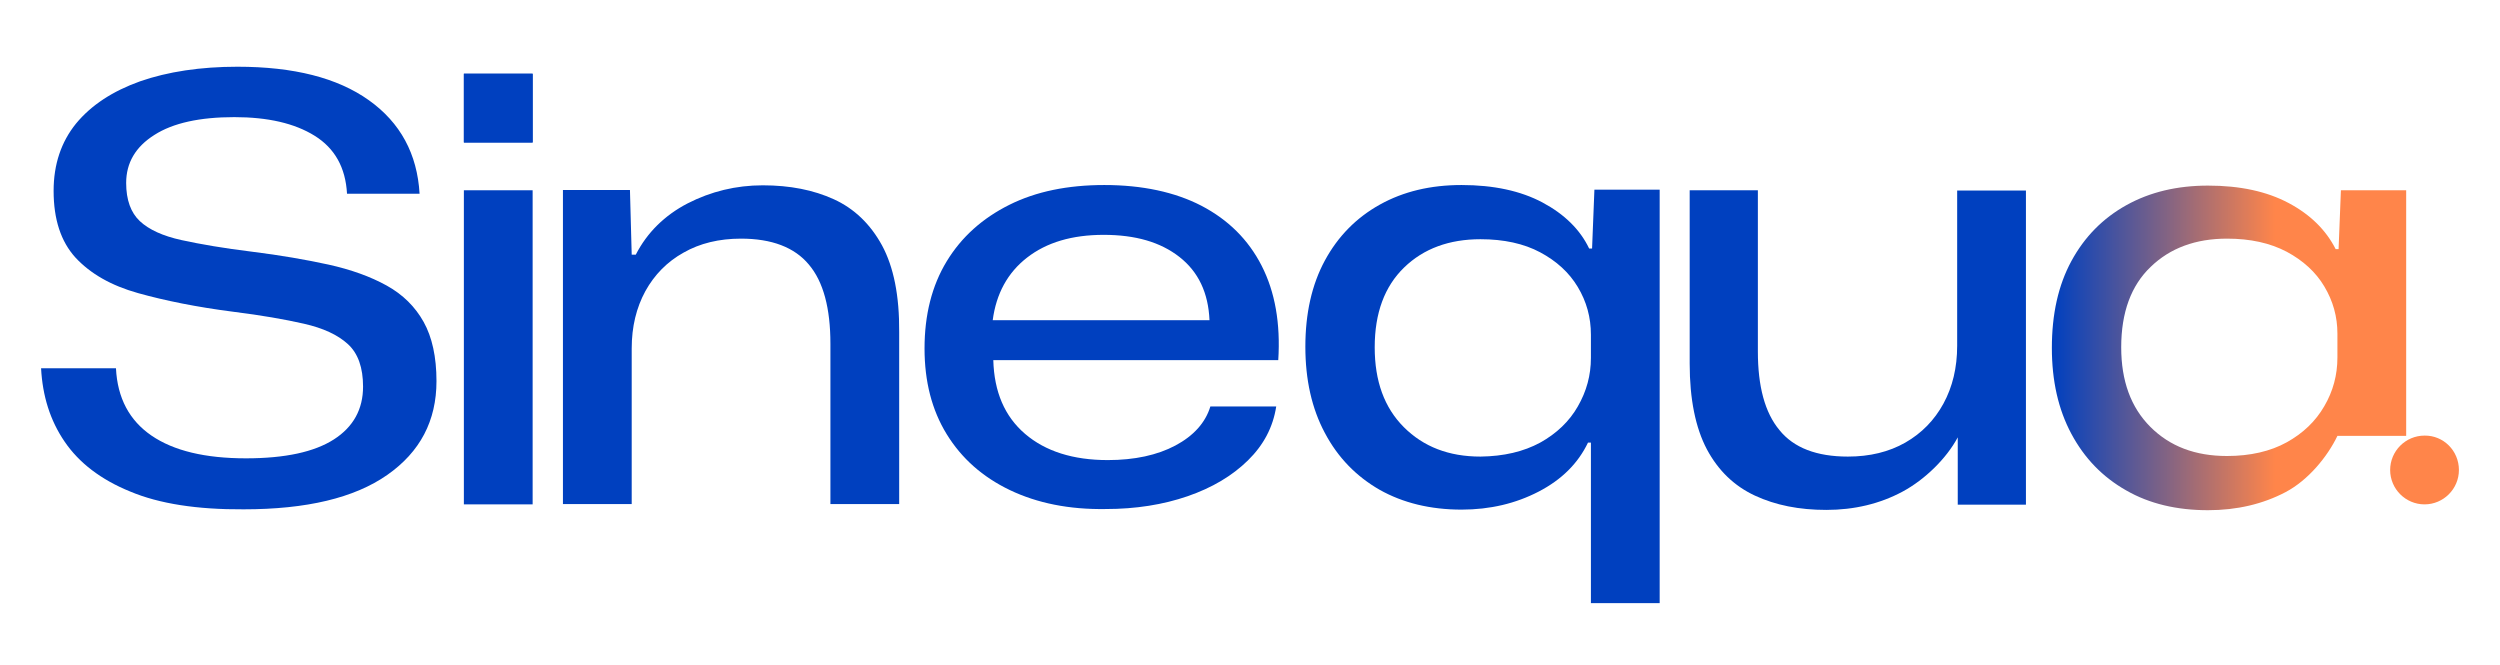
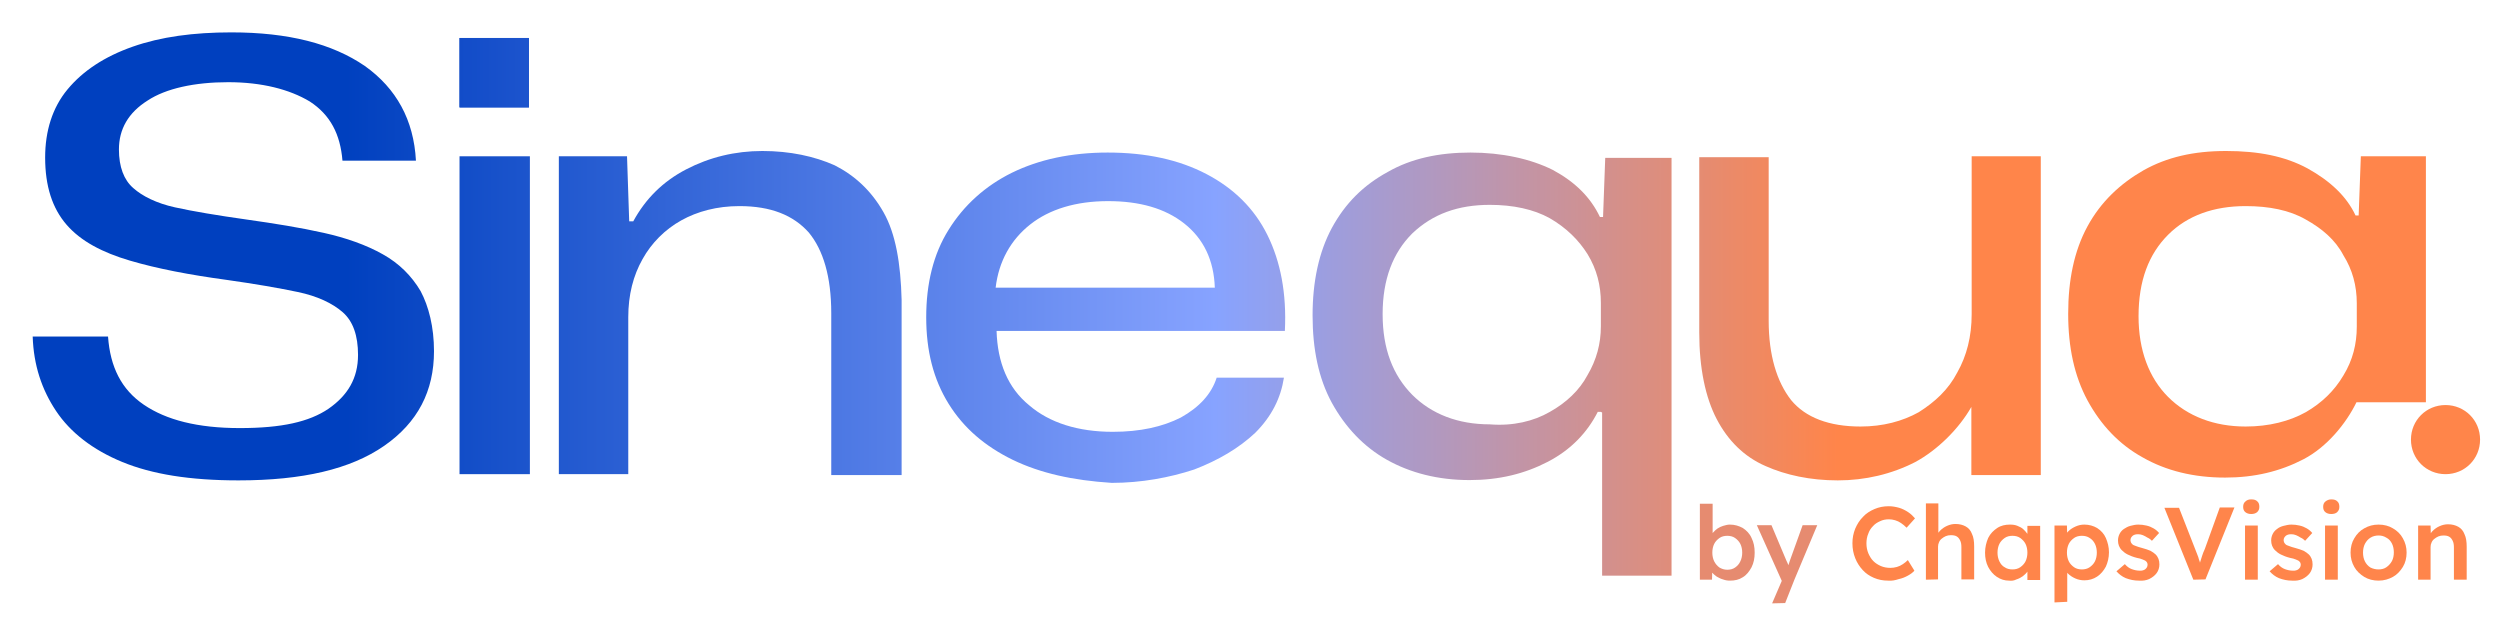
- <svg xmlns="http://www.w3.org/2000/svg" version="1.1" id="Calque_1" x="0px" y="0px" viewBox="0 0 858 228" style="enable-background:new 0 0 858 228;" xml:space="preserve">
+ <svg xmlns="http://www.w3.org/2000/svg" version="1.1" id="Calque_1" x="0px" y="0px" viewBox="0 0 803 200.6" style="enable-background:new 0 0 803 200.6;" xml:space="preserve">
  <style type="text/css">
- 	.st0{fill:#0040BF;}
- 	.st1{fill:url(#SVGID_1_);}
- 	.st2{fill:url(#SVGID_00000085217246274894832600000009342302383523206054_);}
+ 	.st0{fill:url(#SVGID_1_);}
+ 	.st1{fill:url(#SVGID_00000034048674157964355470000015242791897183084726_);}
+ 	.st2{fill:url(#SVGID_00000005984182495668437690000001463972354620737713_);}
+ 	.st3{fill:url(#SVGID_00000060731241124608000550000013750158105069964963_);}
+ 	.st4{fill:url(#SVGID_00000148621373412801816050000005016101575170412454_);}
+ 	.st5{fill:url(#SVGID_00000127745096289628134790000006792272348922565801_);}
+ 	.st6{fill:url(#SVGID_00000129174872986989567110000002766062228257360001_);}
+ 	.st7{fill:url(#SVGID_00000041288005436954349740000013248652613019640964_);}
+ 	.st8{fill:url(#SVGID_00000011719672362768394350000006958246351100403853_);}
+ 	.st9{fill:url(#SVGID_00000107550197729267212210000016064423388877477260_);}
+ 	.st10{fill:#E68B70;}
+ 	.st11{fill:#FF854A;}
+ 	.st12{fill:#FF854B;}
</style>
-   <path class="st0" d="M44.7,168.7c-10.1-4.1-17.6-9.9-22.5-17.1c-5-7.3-7.6-15.7-8.1-25.2h25.7c0.5,10.2,4.6,17.9,12.2,23.1  c7.6,5.2,18.4,7.8,32.4,7.8c13.5,0,23.5-2.2,30.2-6.5c6.7-4.3,10-10.4,10-18.1c0-6.5-1.7-11.4-5.2-14.6c-3.5-3.2-8.5-5.5-15.1-7  c-6.6-1.5-14.6-2.9-24.2-4.1c-12.5-1.6-23.4-3.8-32.7-6.4C38.1,98,31,93.9,25.9,88.4c-5-5.5-7.5-13.1-7.5-22.9  c0-9.1,2.6-16.8,7.7-23.1c5.2-6.3,12.5-11.1,22-14.5c9.5-3.3,20.7-5,33.4-5c19.3,0,34.3,3.8,45.1,11.5c10.8,7.7,16.6,18.4,17.4,32.1  h-24.9c-0.5-9-4.2-15.6-11.1-19.9c-6.9-4.3-16.1-6.4-27.6-6.4c-11.8,0-21,2-27.4,6.1c-6.5,4.1-9.7,9.6-9.7,16.5  c0,5.8,1.6,10.2,4.7,13.1c3.1,2.9,7.9,5.1,14.3,6.5c6.4,1.4,14.5,2.8,24.3,4c9.6,1.2,18.3,2.7,26.1,4.4c7.7,1.7,14.4,4.1,20,7.2  c5.6,3.1,9.8,7.3,12.7,12.5c2.9,5.2,4.4,12,4.4,20.3c0,13.6-5.6,24.3-16.9,32.2c-11.3,7.9-27.7,11.8-49.3,11.8  C67.7,174.9,54.7,172.9,44.7,168.7z" />
-   <path class="st0" d="M346.6,168.2c-9.4-4.5-16.6-10.9-21.7-19.2c-5.1-8.3-7.6-18.1-7.6-29.4c0-11.5,2.5-21.5,7.6-29.9  c5.1-8.4,12.3-14.8,21.5-19.4c9.2-4.6,20.1-6.8,32.6-6.8c13,0,24.2,2.4,33.3,7.1c9.2,4.8,16.1,11.6,20.7,20.6  c4.6,9,6.5,19.8,5.7,32.4h-97.8c0.3,10.9,3.9,19.3,10.9,25.3c7,6,16.5,9,28.4,9c9.2,0,17-1.7,23.2-5c6.2-3.3,10.3-7.8,12-13.4h22.6  c-1.1,7.1-4.3,13.2-9.7,18.5c-5.4,5.3-12.3,9.4-20.7,12.3c-8.4,2.9-17.8,4.4-28.1,4.4C367,174.9,356,172.7,346.6,168.2z M352.5,88.4  c-6.7,5.2-10.6,12.4-11.8,21.5h74.4c-0.4-9.4-3.8-16.6-10.3-21.7c-6.5-5.1-15.1-7.6-26-7.6C367.9,80.6,359.2,83.2,352.5,88.4z" />
-   <path class="st0" d="M546,151.9h-1c-3.4,7.1-9,12.7-16.9,16.8c-7.9,4.1-16.7,6.2-26.5,6.2c-10.7,0-20.1-2.3-28.1-6.8  c-8-4.6-14.3-11-18.8-19.5c-4.5-8.4-6.7-18.3-6.7-29.6c0-11.4,2.2-21.3,6.7-29.6c4.5-8.3,10.8-14.7,18.9-19.2  c8.1-4.5,17.4-6.7,28-6.7c11,0,20.3,2,27.8,6c7.5,4,12.9,9.3,16,15.8h1l0.8-20.2h22.4v141.9H546V151.9z M528.6,151.9  c5.6-3.1,10-7.3,12.9-12.4c3-5.2,4.5-10.7,4.5-16.7v-7.9c0-6-1.5-11.4-4.5-16.4c-3-5-7.3-8.9-12.9-11.9c-5.6-3-12.5-4.5-20.5-4.5  c-10.7,0-19.5,3.2-26.2,9.7c-6.7,6.5-10.1,15.6-10.1,27.4c0,11.6,3.3,20.7,10,27.4c6.7,6.7,15.4,10.1,26.3,10.1  C516.1,156.6,522.9,155,528.6,151.9z" />
-   <linearGradient id="SVGID_1_" gradientUnits="userSpaceOnUse" x1="780.816" y1="119.281" x2="690.087" y2="119.281">
-     <stop offset="0" style="stop-color:#FF854A" />
-     <stop offset="0.841" style="stop-color:#0040BF" />
-   </linearGradient>
-   <path class="st1" d="M803.4,65.3l-0.8,20.2h-1c-3.3-6.5-8.6-11.8-16.1-15.8c-7.5-4-16.7-6-27.7-6c-10.6,0-19.9,2.2-28,6.7  c-8.1,4.5-14.4,10.9-18.9,19.2c-4.5,8.3-6.7,18.2-6.7,29.8c0,11.3,2.2,21.1,6.7,29.5s10.7,14.8,18.8,19.4c8,4.6,17.4,6.8,28.1,6.8  c9.9,0,18.8-2.1,26.6-6.2c7.8-4.1,14.4-12.2,17.8-19.3h23.6V65.3H803.4z M802.2,122.7c0,6-1.5,11.6-4.5,16.7  c-3,5.2-7.3,9.3-12.9,12.4c-5.6,3.1-12.5,4.7-20.5,4.7c-10.9,0-19.6-3.3-26.3-10c-6.7-6.7-10-15.8-10-27.3c0-12,3.4-21.2,10.1-27.6  c6.7-6.5,15.5-9.7,26.2-9.7c8,0,14.8,1.5,20.5,4.5c5.6,3,10,7,12.9,11.9c3,5,4.5,10.4,4.5,16.2V122.7z" />
-   <linearGradient id="SVGID_00000152963432808947599350000011020247854886079881_" gradientUnits="userSpaceOnUse" x1="780.816" y1="161.271" x2="690.087" y2="161.271">
-     <stop offset="0" style="stop-color:#FF854A" />
-     <stop offset="0.841" style="stop-color:#0040BF" />
-   </linearGradient>
-   <path style="fill:url(#SVGID_00000152963432808947599350000011020247854886079881_);" d="M843.9,161.3c0,6.5-5.3,11.8-11.8,11.8l0,0  c-6.5,0-11.8-5.3-11.8-11.8v0c0-6.5,5.3-11.8,11.8-11.8l0,0C838.6,149.4,843.9,154.7,843.9,161.3" />
-   <rect x="159.2" y="25.3" class="st0" width="23.6" height="23.6" />
+   <g id="Layer_2_00000143600379368033675330000002021177795804032683_">
+     <g>
+       <linearGradient id="SVGID_1_" gradientUnits="userSpaceOnUse" x1="590.183" y1="420.228" x2="19.677" y2="420.228" gradientTransform="matrix(1 0 0 1 0 -337.96)">
+         <stop offset="0" style="stop-color:#FF854A" />
+         <stop offset="0.34" style="stop-color:#87A3FF" />
+         <stop offset="0.84" style="stop-color:#0040BF" />
+       </linearGradient>
+       <path class="st0" d="M39.3,148.4c-9.5-3.9-16.7-9.5-21.3-16.4c-4.6-6.9-7.2-14.7-7.5-23.9h24.2c0.7,9.8,4.3,17,11.5,21.9    c7.2,4.9,17.3,7.5,30.8,7.5s22.3-2,28.5-6.2c6.2-4.3,9.5-9.8,9.5-17.3c0-6.2-1.6-10.8-4.9-13.7c-3.3-2.9-8.2-5.2-14.4-6.5    s-13.7-2.6-22.9-3.9c-11.8-1.6-22.3-3.6-31.1-6.2c-8.8-2.6-15.7-6.2-20.3-11.5s-6.9-12.4-6.9-21.6c0-8.5,2.3-16,7.2-21.9    s11.8-10.5,20.9-13.7s19.6-4.6,31.7-4.6c18.3,0,32.4,3.6,42.9,10.8c10.1,7.2,15.7,17.3,16.4,30.4H110c-0.7-8.5-3.9-14.7-10.5-19    c-6.5-3.9-15.4-6.2-26.2-6.2s-20,2-25.9,5.9c-6.2,3.9-9.2,9.2-9.2,15.7c0,5.6,1.6,9.8,4.6,12.4c2.9,2.6,7.5,4.9,13.4,6.2    c5.9,1.3,13.7,2.6,22.9,3.9c9.2,1.3,17.3,2.6,24.9,4.3c7.2,1.6,13.7,3.9,19,6.9c5.2,2.9,9.2,6.9,12.1,11.8    c2.6,4.9,4.3,11.5,4.3,19.3c0,12.8-5.2,22.9-16,30.4s-26.2,11.1-46.8,11.1C60.9,154.3,48.8,152.3,39.3,148.4z" />
+       <linearGradient id="SVGID_00000119116594299940960050000012439994087942535059_" gradientUnits="userSpaceOnUse" x1="590.183" y1="439.866" x2="19.677" y2="439.866" gradientTransform="matrix(1 0 0 1 0 -337.96)">
+         <stop offset="0" style="stop-color:#FF854A" />
+         <stop offset="0.35" style="stop-color:#87A3FF" />
+         <stop offset="0.84" style="stop-color:#0040BF" />
+         <stop offset="0.84" style="stop-color:#0040BF" />
+       </linearGradient>
+       <path style="fill:url(#SVGID_00000119116594299940960050000012439994087942535059_);" d="M325.3,147.7c-8.8-4.3-15.7-10.1-20.6-18    c-4.9-7.9-7.2-17-7.2-27.8s2.3-20.3,7.2-28.1c4.9-7.9,11.8-14.1,20.3-18.3c8.8-4.3,19-6.5,30.8-6.5c12.4,0,22.9,2.3,31.7,6.9    s15.4,11.1,19.6,19.6s6.2,18.7,5.6,30.8h-92.6c0.3,10.1,3.6,18.3,10.5,23.9c6.5,5.6,15.7,8.5,26.8,8.5c8.8,0,16-1.6,21.9-4.6    c5.9-3.3,9.8-7.5,11.5-12.8h21.6c-1,6.5-3.9,12.4-9.2,17.7c-5.2,4.9-11.8,8.8-19.6,11.8c-7.9,2.6-17,4.3-26.5,4.3    C344.6,154.3,334.2,152,325.3,147.7L325.3,147.7z M330.9,72.1c-6.2,4.9-10.1,11.8-11.1,20.3h70.4c-0.3-8.8-3.6-15.7-9.8-20.6    c-6.2-4.9-14.4-7.2-24.5-7.2C345.6,64.6,337.1,67.2,330.9,72.1z" />
+       <linearGradient id="SVGID_00000102529271747129426220000006525143825456463752_" gradientUnits="userSpaceOnUse" x1="590.183" y1="454.758" x2="19.677" y2="454.758" gradientTransform="matrix(1 0 0 1 0 -337.96)">
+         <stop offset="0" style="stop-color:#FF854A" />
+         <stop offset="0.35" style="stop-color:#87A3FF" />
+         <stop offset="0.84" style="stop-color:#0040BF" />
+       </linearGradient>
+       <path style="fill:url(#SVGID_00000102529271747129426220000006525143825456463752_);" d="M514.2,132.3h-1c-3.3,6.5-8.5,12.1-16,16    c-7.5,3.9-15.7,5.9-25.2,5.9c-10.1,0-19-2.3-26.5-6.5s-13.4-10.5-17.7-18.3c-4.3-7.9-6.2-17.3-6.2-28.1s2-20.3,6.2-28.1    c4.3-7.9,10.1-13.7,18-18c7.5-4.3,16.4-6.2,26.5-6.2c10.1,0,19.3,2,26.5,5.6c7.2,3.9,12.1,8.8,15.1,15.1h1l0.7-19h21.3v134.2    h-22.3v-52.4L514.2,132.3L514.2,132.3z M497.8,132.3c5.2-2.9,9.5-6.9,12.1-11.8c2.9-4.9,4.3-10.1,4.3-15.7v-7.5    c0-5.6-1.3-10.8-4.3-15.7c-2.9-4.6-6.9-8.5-12.1-11.5c-5.2-2.9-11.8-4.3-19.3-4.3c-10.1,0-18.3,2.9-24.9,9.2    c-6.2,6.2-9.5,14.7-9.5,25.9s3.3,19.6,9.5,25.9c6.2,6.2,14.7,9.5,24.9,9.5C486,136.9,492.6,135.3,497.8,132.3z" />
+       <linearGradient id="SVGID_00000159454549408575664900000010182689841820424854_" gradientUnits="userSpaceOnUse" x1="590.183" y1="439.048" x2="19.677" y2="439.048" gradientTransform="matrix(1 0 0 1 0 -337.96)">
+         <stop offset="0" style="stop-color:#FF854B" />
+         <stop offset="0.35" style="stop-color:#88A3FF" />
+         <stop offset="0.84" style="stop-color:#003FC0" />
+       </linearGradient>
+       <path style="fill:url(#SVGID_00000159454549408575664900000010182689841820424854_);" d="M758.3,50.2l-0.7,19h-1    c-2.9-6.2-8.2-11.1-15.4-15.1c-7.2-3.9-15.7-5.6-26.2-5.6c-10.5,0-19,2-26.5,6.2c-7.5,4.3-13.7,10.1-18,18s-6.2,17.3-6.2,28.1    s2,20,6.2,27.8c4.3,7.9,10.1,14.1,17.7,18.3c7.5,4.3,16.4,6.5,26.5,6.5c9.5,0,17.7-2,25.2-5.9c7.5-3.9,13.7-11.5,17-18.3h22.3    V50.2H758.3z M757,104.9c0,5.6-1.3,10.8-4.3,15.7c-2.9,4.9-6.9,8.8-12.1,11.8c-5.2,2.9-11.8,4.6-19.3,4.6    c-10.1,0-18.7-3.3-24.9-9.5c-6.2-6.2-9.5-15.1-9.5-25.9c0-11.5,3.3-20,9.5-26.2s14.7-9.2,24.9-9.2c7.5,0,14.1,1.3,19.3,4.3    c5.2,2.9,9.5,6.5,12.1,11.5c2.9,4.6,4.3,9.8,4.3,15.4C757,97.3,757,104.9,757,104.9z" />
+       <linearGradient id="SVGID_00000140735363835828746300000016678129155785071241_" gradientUnits="userSpaceOnUse" x1="590.183" y1="479.141" x2="19.677" y2="479.141" gradientTransform="matrix(1 0 0 1 0 -337.96)">
+         <stop offset="0" style="stop-color:#FF854A" />
+         <stop offset="0.35" style="stop-color:#87A3FF" />
+         <stop offset="0.84" style="stop-color:#0040BF" />
+       </linearGradient>
+       <path style="fill:url(#SVGID_00000140735363835828746300000016678129155785071241_);" d="M796.6,141.2c0,6.2-4.9,11.1-11.1,11.1    l0,0c-6.2,0-11.1-4.9-11.1-11.1l0,0c0-6.2,4.9-11.1,11.1-11.1l0,0C791.7,130.1,796.6,135,796.6,141.2" />
+       <linearGradient id="SVGID_00000050656692126535506050000000593573849326456501_" gradientUnits="userSpaceOnUse" x1="590.183" y1="361.315" x2="19.677" y2="361.315" gradientTransform="matrix(1 0 0 1 0 -337.96)">
+         <stop offset="0" style="stop-color:#FF854A" />
+         <stop offset="0.35" style="stop-color:#87A3FF" />
+         <stop offset="0.84" style="stop-color:#0040BF" />
+       </linearGradient>
+       <rect x="147.6" y="12.2" style="fill:url(#SVGID_00000050656692126535506050000000593573849326456501_);" width="22.3" height="22.3" />
+       <g>
+         <linearGradient id="SVGID_00000127013006733270611390000006348417062590940594_" gradientUnits="userSpaceOnUse" x1="590.183" y1="439.211" x2="19.677" y2="439.211" gradientTransform="matrix(1 0 0 1 0 -337.96)">
+           <stop offset="0" style="stop-color:#FF854A" />
+           <stop offset="0.35" style="stop-color:#87A3FF" />
+           <stop offset="0.84" style="stop-color:#0040BF" />
+         </linearGradient>
+         <polygon style="fill:url(#SVGID_00000127013006733270611390000006348417062590940594_);" points="147.6,130.1 147.6,152.3      170.2,152.3 170.2,130.1 170.2,50.2 147.6,50.2    " />
+         <linearGradient id="SVGID_00000083088227664280472790000009971462137019378583_" gradientUnits="userSpaceOnUse" x1="590.183" y1="361.315" x2="19.677" y2="361.315" gradientTransform="matrix(1 0 0 1 0 -337.96)">
+           <stop offset="0" style="stop-color:#FF854B" />
+           <stop offset="0.35" style="stop-color:#88A3FF" />
+           <stop offset="0.84" style="stop-color:#003FC0" />
+         </linearGradient>
+         <rect x="147.6" y="12.2" style="fill:url(#SVGID_00000083088227664280472790000009971462137019378583_);" width="22.3" height="22.3" />
+       </g>
+       <linearGradient id="SVGID_00000145739663212371000420000009301292863768465329_" gradientUnits="userSpaceOnUse" x1="590.183" y1="438.557" x2="19.677" y2="438.557" gradientTransform="matrix(1 0 0 1 0 -337.96)">
+         <stop offset="0" style="stop-color:#FF854A" />
+         <stop offset="0.35" style="stop-color:#87A3FF" />
+         <stop offset="0.84" style="stop-color:#0040BF" />
+       </linearGradient>
+       <path style="fill:url(#SVGID_00000145739663212371000420000009301292863768465329_);" d="M283.8,68.2c-3.9-6.9-9.2-11.8-15.7-15.1    c-6.5-2.9-14.4-4.6-23.2-4.6c-8.8,0-17,2-24.5,5.9s-13.1,9.5-17,16.7h-1.3l-0.7-20.9h-21.9v102.1h22.3v-50.4    c0-7.2,1.6-13.4,4.6-18.7c2.9-5.2,7.2-9.5,12.4-12.4c5.2-2.9,11.5-4.6,18.7-4.6c10.1,0,17.3,2.9,22.3,8.5    c4.6,5.6,7.2,14.1,7.2,25.9v52h22.6V96.3C289.3,84.6,287.7,75.1,283.8,68.2z" />
+       <linearGradient id="SVGID_00000062154730479482196450000010537273660812198541_" gradientUnits="userSpaceOnUse" x1="590.183" y1="440.193" x2="19.677" y2="440.193" gradientTransform="matrix(1 0 0 1 0 -337.96)">
+         <stop offset="0" style="stop-color:#FF854A" />
+         <stop offset="0.35" style="stop-color:#87A3FF" />
+         <stop offset="0.84" style="stop-color:#0040BF" />
+       </linearGradient>
+       <path style="fill:url(#SVGID_00000062154730479482196450000010537273660812198541_);" d="M633.3,50.2v50.7    c0,7.2-1.6,13.4-4.6,18.7c-2.9,5.6-7.2,9.5-12.4,12.8c-5.2,2.9-11.5,4.6-18.7,4.6c-10.1,0-17.7-2.9-22.3-8.5    c-4.6-5.9-7.2-14.4-7.2-25.5V50.5h-22.3v56.3c0,11.5,2,20.9,5.6,27.8c3.6,6.9,8.8,12.1,15.7,15.1c6.5,2.9,14.4,4.6,23.2,4.6    s17.3-2,24.9-5.9c7.2-3.9,14.1-10.8,18-17.7v21.9h22.3V50.2H633.3L633.3,50.2z" />
+     </g>
+   </g>
  <g>
-     <polygon class="st0" points="159.2,149.4 159.2,173.1 182.8,173.1 182.8,149.4 182.8,65.3 159.2,65.3  " />
-     <rect x="159.2" y="25.3" class="st0" width="23.6" height="23.6" />
+     <path class="st10" d="M555.7,186.5c-0.8,0-1.5-0.1-2.3-0.4c-0.8-0.2-1.4-0.6-2-0.9c-0.6-0.4-1.1-0.9-1.5-1.3s-0.7-1-0.8-1.5   l0.9-0.4l-0.1,4.2H546v-24.4h4.1v11.1l-0.7-0.3c0.1-0.5,0.4-1,0.8-1.5c0.4-0.5,0.9-0.9,1.4-1.3c0.6-0.4,1.2-0.7,1.9-0.9   c0.7-0.2,1.4-0.4,2.1-0.4c1.6,0,2.9,0.4,4.2,1.1c1.2,0.8,2.2,1.8,2.8,3.2c0.7,1.4,1,2.9,1,4.7s-0.3,3.3-1,4.7   c-0.7,1.3-1.6,2.5-2.8,3.2C558.6,186.2,557.2,186.5,555.7,186.5L555.7,186.5z M554.8,183c0.9,0,1.8-0.2,2.5-0.7   c0.7-0.5,1.3-1.1,1.7-2c0.4-0.8,0.6-1.8,0.6-2.8s-0.2-2-0.6-2.8c-0.4-0.8-1-1.4-1.7-1.9c-0.7-0.5-1.6-0.7-2.5-0.7s-1.8,0.2-2.5,0.7   c-0.7,0.5-1.3,1.1-1.7,1.9s-0.6,1.8-0.6,2.8c0,1,0.2,2,0.6,2.8c0.4,0.8,1,1.5,1.7,2C553,182.7,553.8,183,554.8,183L554.8,183z" />
+     <path class="st10" d="M569.2,193.8l3.7-8.6v2.7l-8.6-19.2h4.7l4.8,11.4c0.2,0.3,0.3,0.7,0.5,1.1c0.2,0.5,0.3,0.9,0.4,1.4l-0.8,0.3   c0.2-0.4,0.3-0.9,0.5-1.3c0.2-0.5,0.3-0.9,0.5-1.5l4.1-11.4h4.7l-7.3,17.4l-3,7.6L569.2,193.8L569.2,193.8z" />
+     <path class="st11" d="M606.5,186.5c-1.7,0-3.2-0.3-4.6-0.9c-1.4-0.6-2.6-1.4-3.6-2.5c-1-1.1-1.8-2.3-2.4-3.8s-0.9-3.1-0.9-4.8   s0.3-3.2,0.9-4.7c0.6-1.4,1.4-2.7,2.5-3.8c1-1.1,2.3-1.9,3.7-2.5c1.4-0.6,2.9-0.9,4.6-0.9c1.1,0,2.2,0.2,3.3,0.5   c1,0.3,2,0.8,2.9,1.4c0.9,0.6,1.6,1.3,2.2,2l-2.7,3c-0.6-0.6-1.2-1.1-1.8-1.5c-0.6-0.4-1.2-0.7-1.9-0.9c-0.7-0.2-1.3-0.3-2-0.3   c-1,0-2,0.2-2.8,0.6c-0.9,0.4-1.7,0.9-2.3,1.6c-0.7,0.7-1.2,1.5-1.5,2.4c-0.4,0.9-0.6,2-0.6,3.1c0,1.2,0.2,2.2,0.6,3.2   c0.4,0.9,0.9,1.8,1.6,2.5s1.5,1.2,2.4,1.6c0.9,0.4,2,0.6,3.1,0.6c0.7,0,1.4-0.1,2.1-0.3c0.7-0.2,1.3-0.5,1.9-0.9   c0.6-0.4,1.1-0.8,1.6-1.3l2.1,3.4c-0.5,0.6-1.2,1.1-2.1,1.6c-0.9,0.5-1.9,0.9-2.9,1.1C608.7,186.4,607.6,186.6,606.5,186.5   L606.5,186.5z" />
+     <path class="st11" d="M618.6,186.2v-24.5h4v10.6l-0.8,0.4c0.2-0.8,0.7-1.5,1.3-2.2c0.7-0.7,1.4-1.2,2.3-1.6   c0.9-0.4,1.8-0.6,2.7-0.6c1.3,0,2.4,0.3,3.3,0.8c0.9,0.5,1.6,1.3,2,2.4c0.5,1,0.7,2.4,0.7,4v10.6h-4.1v-10.3c0-0.9-0.1-1.6-0.4-2.2   s-0.6-1-1.1-1.3c-0.5-0.3-1.1-0.4-1.9-0.4c-0.6,0-1.1,0.1-1.6,0.3c-0.5,0.2-0.9,0.5-1.3,0.8c-0.4,0.3-0.7,0.7-0.9,1.2   c-0.2,0.4-0.3,0.9-0.3,1.4v10.5L618.6,186.2L618.6,186.2z" />
+     <path class="st11" d="M645.3,186.5c-1.4,0-2.7-0.4-3.9-1.2c-1.2-0.8-2.1-1.9-2.8-3.2c-0.7-1.4-1-2.9-1-4.6c0-1.7,0.4-3.3,1-4.7   c0.7-1.4,1.7-2.4,2.9-3.2c1.2-0.8,2.6-1.1,4.1-1.1c0.9,0,1.7,0.1,2.4,0.4c0.7,0.3,1.4,0.6,1.9,1.1s1,1,1.4,1.6   c0.4,0.6,0.6,1.2,0.8,1.9l-0.9-0.2v-4.4h4.1v17.4h-4.1v-4.2l0.9-0.2c-0.2,0.6-0.4,1.2-0.9,1.7c-0.4,0.6-0.9,1-1.5,1.5   c-0.6,0.4-1.3,0.8-2,1C646.9,186.5,646.2,186.6,645.3,186.5L645.3,186.5z M646.4,182.9c0.9,0,1.8-0.2,2.5-0.7   c0.7-0.5,1.3-1.1,1.7-1.9s0.6-1.8,0.6-2.8s-0.2-2-0.6-2.8c-0.4-0.8-1-1.4-1.7-1.9s-1.6-0.7-2.5-0.7c-0.9,0-1.8,0.2-2.5,0.7   c-0.7,0.5-1.3,1.1-1.7,1.9c-0.4,0.8-0.6,1.8-0.6,2.8c0,1,0.2,2,0.6,2.8c0.4,0.8,0.9,1.5,1.7,1.9   C644.6,182.7,645.5,182.9,646.4,182.9z" />
+     <path class="st12" d="M659.9,193.5v-24.7h4l0.1,4l-0.7-0.3c0.1-0.7,0.5-1.3,1.1-1.9c0.6-0.6,1.4-1.1,2.3-1.5   c0.9-0.4,1.8-0.6,2.8-0.6c1.5,0,2.9,0.4,4.1,1.1c1.2,0.8,2.2,1.8,2.8,3.2s1,2.9,1,4.6c0,1.7-0.4,3.3-1,4.6   c-0.7,1.3-1.6,2.4-2.8,3.2c-1.2,0.8-2.6,1.2-4.1,1.2c-1,0-2-0.2-2.9-0.6c-0.9-0.4-1.7-0.9-2.4-1.6c-0.7-0.7-1-1.3-1.2-2l1-0.5v11.6   L659.9,193.5L659.9,193.5z M668.7,182.9c0.9,0,1.8-0.2,2.5-0.7s1.3-1.1,1.7-1.9c0.4-0.8,0.6-1.8,0.6-2.8c0-1-0.2-2-0.6-2.8   c-0.4-0.8-0.9-1.4-1.7-1.9c-0.7-0.5-1.6-0.7-2.5-0.7c-0.9,0-1.8,0.2-2.5,0.7c-0.7,0.5-1.3,1.1-1.7,1.9s-0.6,1.8-0.6,2.8   c0,1,0.2,2,0.6,2.8s1,1.4,1.7,1.9C666.9,182.7,667.8,182.9,668.7,182.9L668.7,182.9z" />
+     <path class="st12" d="M687,186.5c-1.5,0-2.9-0.3-4.2-0.8c-1.2-0.5-2.2-1.3-3-2.2l2.7-2.3c0.7,0.8,1.4,1.3,2.2,1.6   c0.8,0.3,1.7,0.5,2.6,0.5c0.4,0,0.7,0,1-0.1s0.6-0.2,0.8-0.4c0.2-0.2,0.4-0.4,0.5-0.6c0.1-0.2,0.2-0.5,0.2-0.8   c0-0.5-0.2-0.9-0.6-1.2c-0.2-0.2-0.6-0.3-1-0.5c-0.5-0.2-1.1-0.4-1.8-0.5c-1.2-0.3-2.2-0.7-3-1.1c-0.8-0.4-1.4-0.9-1.9-1.4   c-0.4-0.4-0.7-0.9-0.9-1.4c-0.2-0.5-0.3-1.1-0.3-1.7c0-0.8,0.2-1.5,0.5-2.1c0.3-0.6,0.8-1.2,1.4-1.6s1.3-0.8,2.1-1   c0.8-0.2,1.6-0.4,2.5-0.4s1.7,0.1,2.6,0.3s1.6,0.5,2.3,0.9c0.7,0.4,1.3,0.9,1.8,1.5l-2.3,2.5c-0.4-0.4-0.9-0.8-1.4-1   c-0.5-0.3-1-0.6-1.5-0.8c-0.5-0.2-1-0.3-1.4-0.3c-0.4,0-0.8,0-1.1,0.1c-0.3,0.1-0.6,0.2-0.8,0.4c-0.2,0.2-0.4,0.4-0.5,0.6   s-0.2,0.5-0.2,0.8c0,0.3,0.1,0.5,0.2,0.8c0.1,0.2,0.3,0.4,0.5,0.6c0.2,0.2,0.6,0.3,1.1,0.5c0.5,0.2,1.1,0.4,1.9,0.6   c1.1,0.3,2,0.6,2.7,0.9c0.7,0.4,1.3,0.8,1.7,1.2c0.4,0.4,0.7,0.9,0.9,1.4c0.2,0.5,0.3,1.1,0.3,1.8c0,1-0.3,2-0.9,2.8   c-0.6,0.8-1.4,1.4-2.4,1.9C689.4,186.4,688.3,186.6,687,186.5L687,186.5z" />
+     <path class="st12" d="M704.5,186.2l-9.3-23.1h4.7l5.2,13.3c0.3,0.7,0.5,1.3,0.7,1.8s0.4,1,0.5,1.5c0.2,0.4,0.3,0.9,0.4,1.3   c0.1,0.4,0.3,0.9,0.4,1.3h-0.9c0.2-0.6,0.3-1.2,0.5-1.8s0.4-1.2,0.6-1.9s0.5-1.4,0.9-2.3L713,163h4.7l-9.3,23.1L704.5,186.2   L704.5,186.2z" />
+     <path class="st12" d="M723.1,165.1c-0.8,0-1.4-0.2-1.9-0.6c-0.5-0.4-0.7-1-0.7-1.7c0-0.7,0.2-1.3,0.7-1.7c0.5-0.5,1.1-0.7,1.9-0.7   c0.9,0,1.5,0.2,1.9,0.6c0.5,0.4,0.7,1,0.7,1.8c0,0.7-0.2,1.2-0.7,1.7C724.5,164.9,723.9,165.1,723.1,165.1z M721.1,186.2v-17.4h4.1   v17.4C725.2,186.2,721.1,186.2,721.1,186.2z" />
+     <path class="st12" d="M736.2,186.5c-1.5,0-2.9-0.3-4.2-0.8c-1.2-0.5-2.2-1.3-3-2.2l2.7-2.3c0.7,0.8,1.4,1.3,2.2,1.6   c0.8,0.3,1.7,0.5,2.6,0.5c0.4,0,0.7,0,1-0.1s0.6-0.2,0.8-0.4c0.2-0.2,0.4-0.4,0.5-0.6c0.1-0.2,0.2-0.5,0.2-0.8   c0-0.5-0.2-0.9-0.6-1.2c-0.2-0.2-0.6-0.3-1-0.5c-0.5-0.2-1.1-0.4-1.8-0.5c-1.2-0.3-2.2-0.7-3-1.1c-0.8-0.4-1.4-0.9-1.9-1.4   c-0.4-0.4-0.7-0.9-0.9-1.4c-0.2-0.5-0.3-1.1-0.3-1.7c0-0.8,0.2-1.5,0.5-2.1c0.3-0.6,0.8-1.2,1.4-1.6c0.6-0.5,1.3-0.8,2.1-1   c0.8-0.2,1.6-0.4,2.5-0.4c0.9,0,1.7,0.1,2.6,0.3s1.6,0.5,2.3,0.9c0.7,0.4,1.3,0.9,1.8,1.5l-2.3,2.5c-0.4-0.4-0.9-0.8-1.4-1   c-0.5-0.3-1-0.6-1.5-0.8s-1-0.3-1.4-0.3c-0.4,0-0.8,0-1.1,0.1c-0.3,0.1-0.6,0.2-0.8,0.4c-0.2,0.2-0.4,0.4-0.5,0.6s-0.2,0.5-0.2,0.8   c0,0.3,0.1,0.5,0.2,0.8c0.1,0.2,0.3,0.4,0.5,0.6s0.6,0.3,1.1,0.5c0.5,0.2,1.1,0.4,1.9,0.6c1.1,0.3,2,0.6,2.7,0.9   c0.7,0.4,1.3,0.8,1.7,1.2c0.4,0.4,0.7,0.9,0.9,1.4c0.2,0.5,0.3,1.1,0.3,1.8c0,1-0.3,2-0.9,2.8c-0.6,0.8-1.4,1.4-2.4,1.9   C738.6,186.4,737.5,186.6,736.2,186.5L736.2,186.5z" />
+     <path class="st12" d="M748.8,165.1c-0.8,0-1.4-0.2-1.9-0.6c-0.5-0.4-0.7-1-0.7-1.7c0-0.7,0.2-1.3,0.7-1.7c0.5-0.4,1.1-0.7,1.9-0.7   c0.9,0,1.5,0.2,1.9,0.6c0.5,0.4,0.7,1,0.7,1.8c0,0.7-0.2,1.2-0.7,1.7C750.3,164.9,749.6,165.1,748.8,165.1z M746.8,186.2v-17.4h4.1   v17.4C750.9,186.2,746.8,186.2,746.8,186.2z" />
+     <path class="st12" d="M764,186.5c-1.7,0-3.3-0.4-4.6-1.2s-2.5-1.9-3.2-3.2c-0.8-1.4-1.2-2.9-1.2-4.6c0-1.7,0.4-3.3,1.2-4.6   c0.8-1.4,1.9-2.5,3.2-3.2c1.4-0.8,2.9-1.2,4.6-1.2s3.3,0.4,4.6,1.2c1.4,0.8,2.5,1.9,3.2,3.2c0.8,1.4,1.2,2.9,1.2,4.6   c0,1.7-0.4,3.3-1.2,4.6s-1.9,2.5-3.2,3.2S765.8,186.5,764,186.5z M764,182.9c0.9,0,1.8-0.2,2.5-0.7c0.7-0.5,1.3-1.1,1.8-2   c0.4-0.8,0.6-1.7,0.6-2.8c0-1-0.2-2-0.6-2.8s-1-1.5-1.8-1.9c-0.8-0.5-1.6-0.7-2.5-0.7s-1.8,0.2-2.6,0.7c-0.8,0.5-1.3,1.1-1.8,2   c-0.4,0.8-0.6,1.8-0.6,2.8s0.2,2,0.6,2.8s1,1.5,1.8,2C762.2,182.7,763.1,182.9,764,182.9z" />
+     <path class="st12" d="M776.7,186.2v-17.4h4l0.1,3.6l-0.8,0.4c0.2-0.8,0.7-1.5,1.3-2.2c0.7-0.7,1.4-1.2,2.3-1.6   c0.9-0.4,1.8-0.6,2.7-0.6c1.3,0,2.4,0.3,3.3,0.8c0.9,0.5,1.6,1.3,2,2.4c0.5,1,0.7,2.4,0.7,4v10.6h-4.1v-10.3c0-0.9-0.1-1.6-0.4-2.2   s-0.6-1-1.1-1.3c-0.5-0.3-1.1-0.4-1.9-0.4c-0.6,0-1.1,0.1-1.6,0.3c-0.5,0.2-0.9,0.5-1.3,0.8c-0.4,0.3-0.7,0.7-0.9,1.2   c-0.2,0.4-0.3,0.9-0.3,1.4v10.5L776.7,186.2L776.7,186.2z" />
  </g>
-   <path class="st0" d="M302.7,84.2c-4-7.3-9.5-12.6-16.5-15.8c-7-3.2-15.1-4.8-24.4-4.8c-9.2,0-17.8,2.1-25.8,6.2  c-7.9,4.1-13.9,10-17.8,17.6h-1.4l-0.6-22.2h-23v107.8h23.6v-53.4c0-7.5,1.6-14,4.7-19.7c3.1-5.6,7.5-10.1,13.1-13.2  c5.6-3.2,12.2-4.8,19.7-4.8c10.6,0,18.4,3,23.3,8.9c5,5.9,7.4,15,7.4,27.2v55h23.6V114C308.7,101.5,306.7,91.6,302.7,84.2z" />
-   <path class="st0" d="M671.7,65.3v53.4c0,7.5-1.6,14.1-4.7,19.8c-3.1,5.7-7.5,10.2-13.1,13.4c-5.6,3.2-12.2,4.8-19.7,4.8  c-10.7,0-18.6-3-23.5-9.1c-5-6-7.4-15-7.4-27V65.3h-23.4v59.5c0,12.2,2,22,5.9,29.4c3.9,7.3,9.4,12.6,16.5,15.9  c7.1,3.3,15.2,4.9,24.5,4.9c9.6,0,18.4-2.1,26.2-6.3c7.6-4.1,15-11.3,18.9-18.6v23.1h23.4v-23.6v-5.2v-79H671.7z" />
</svg>
